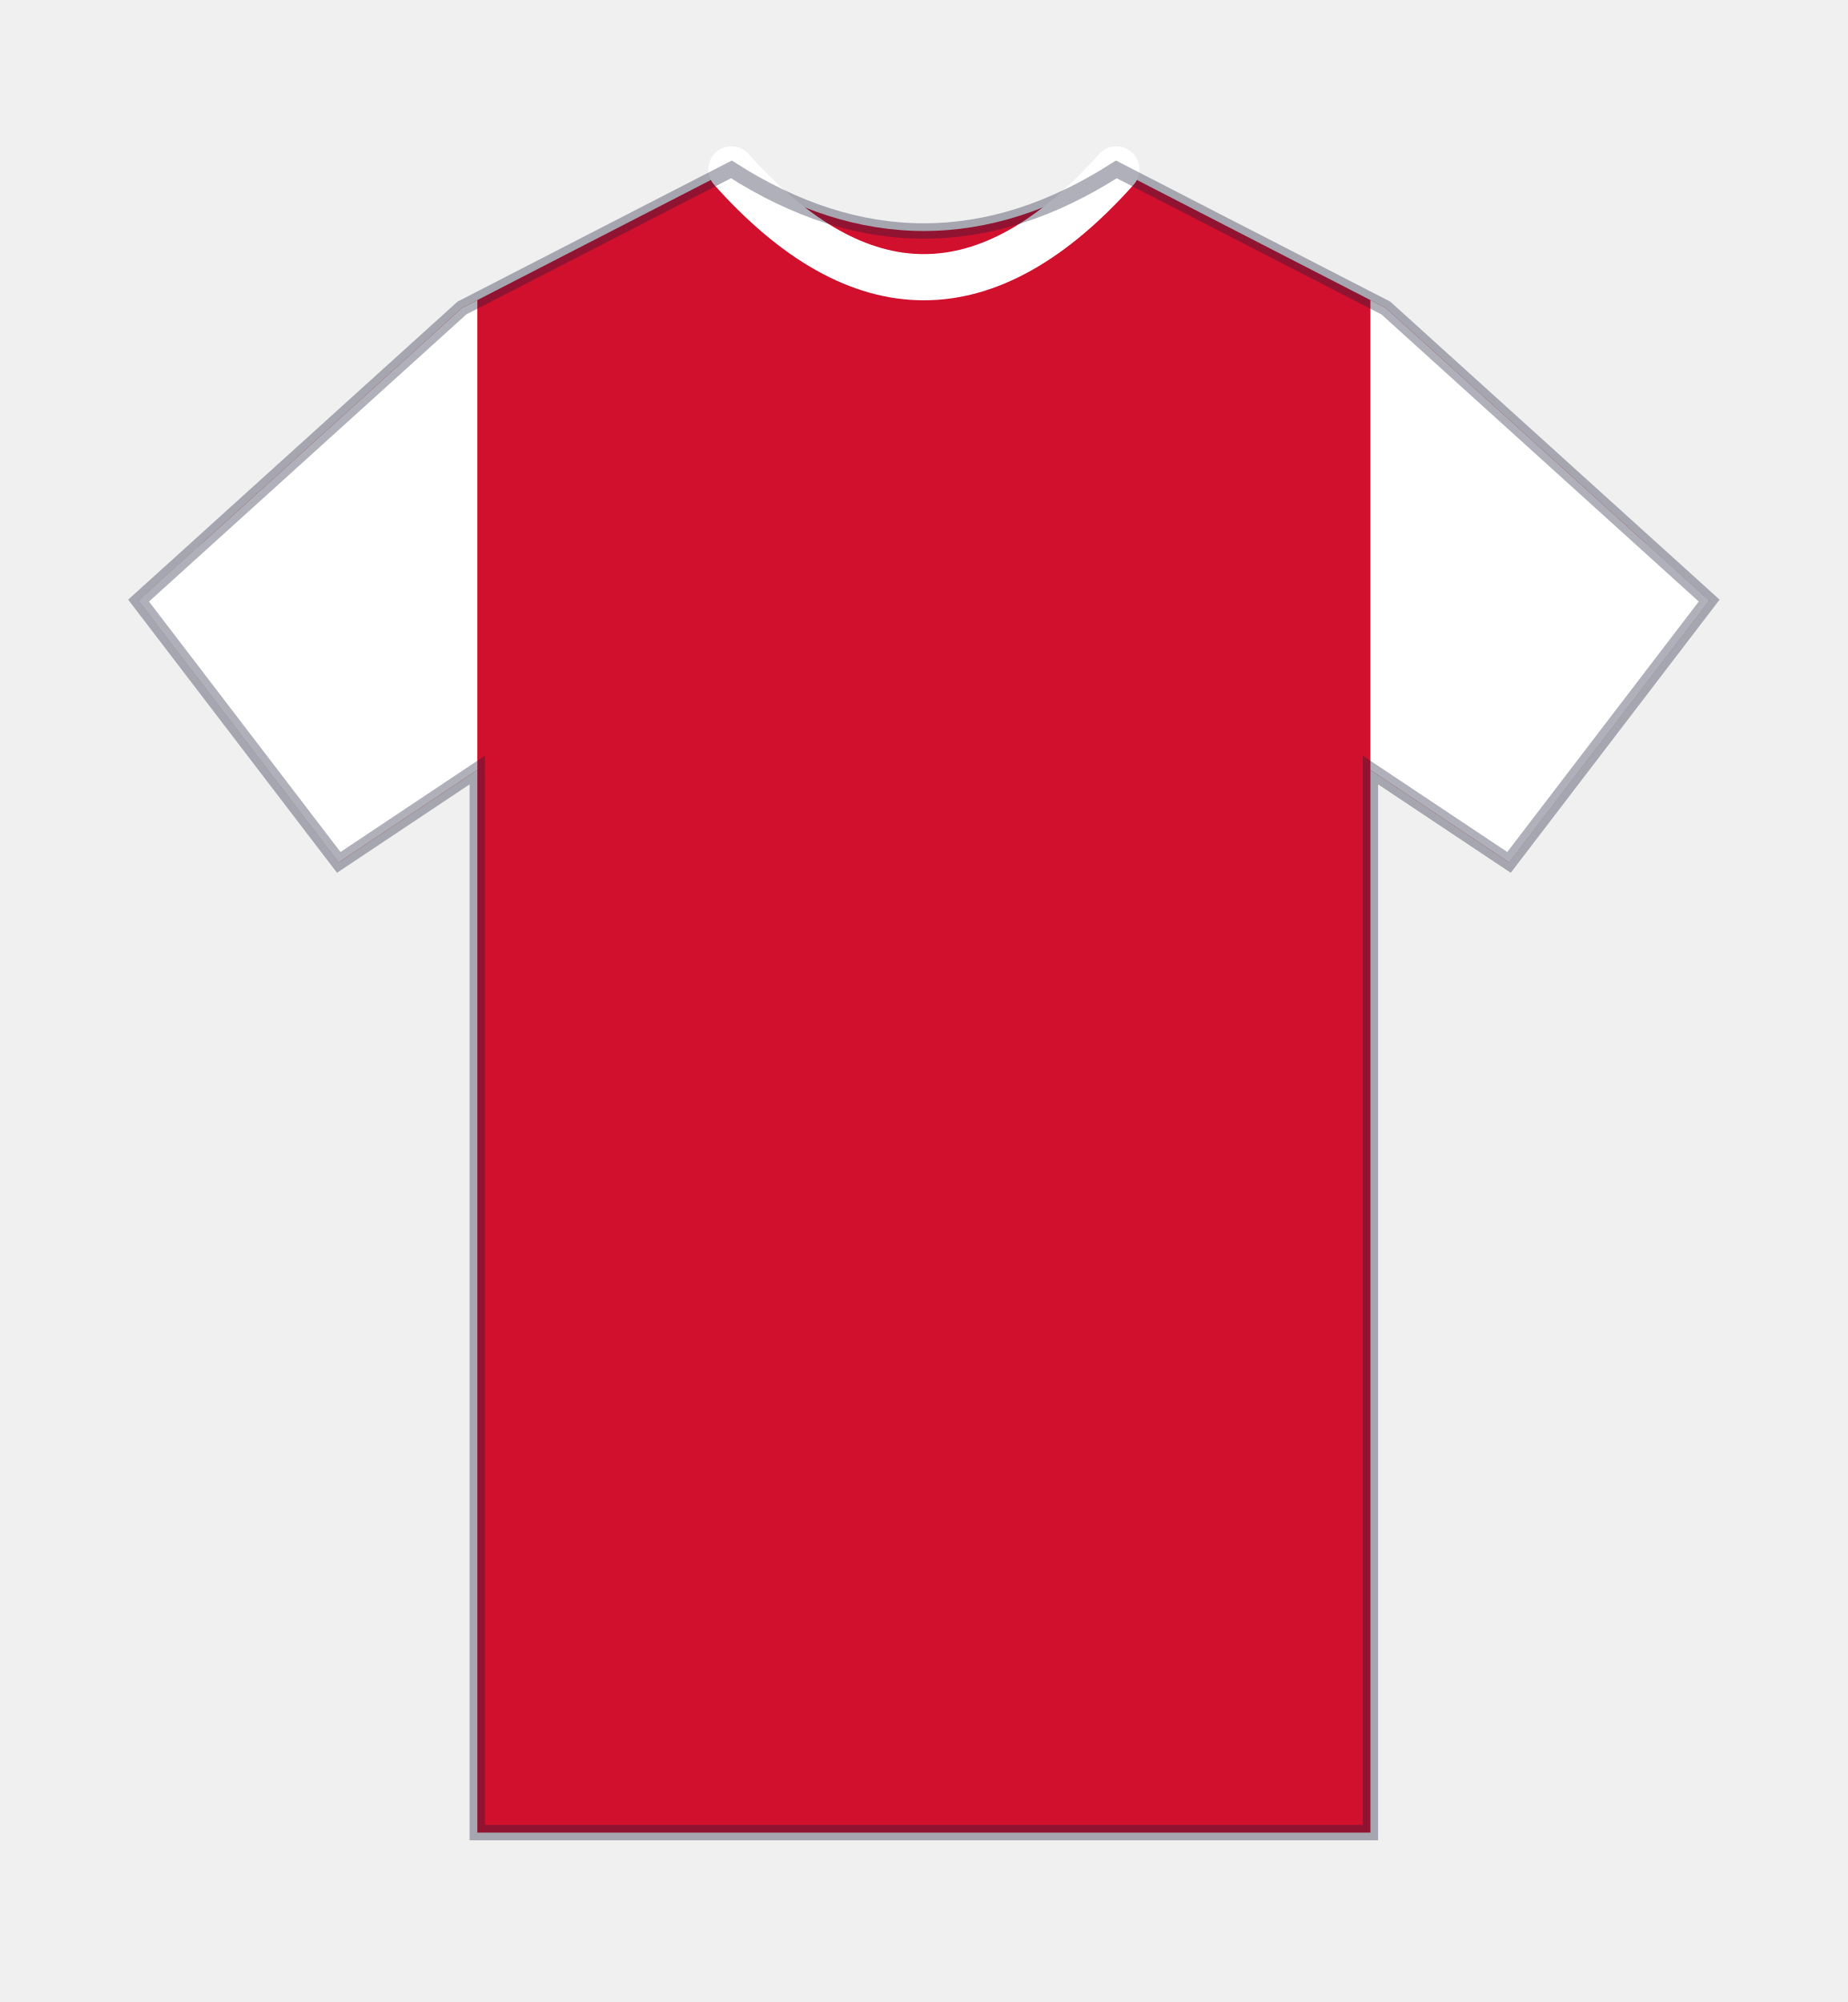
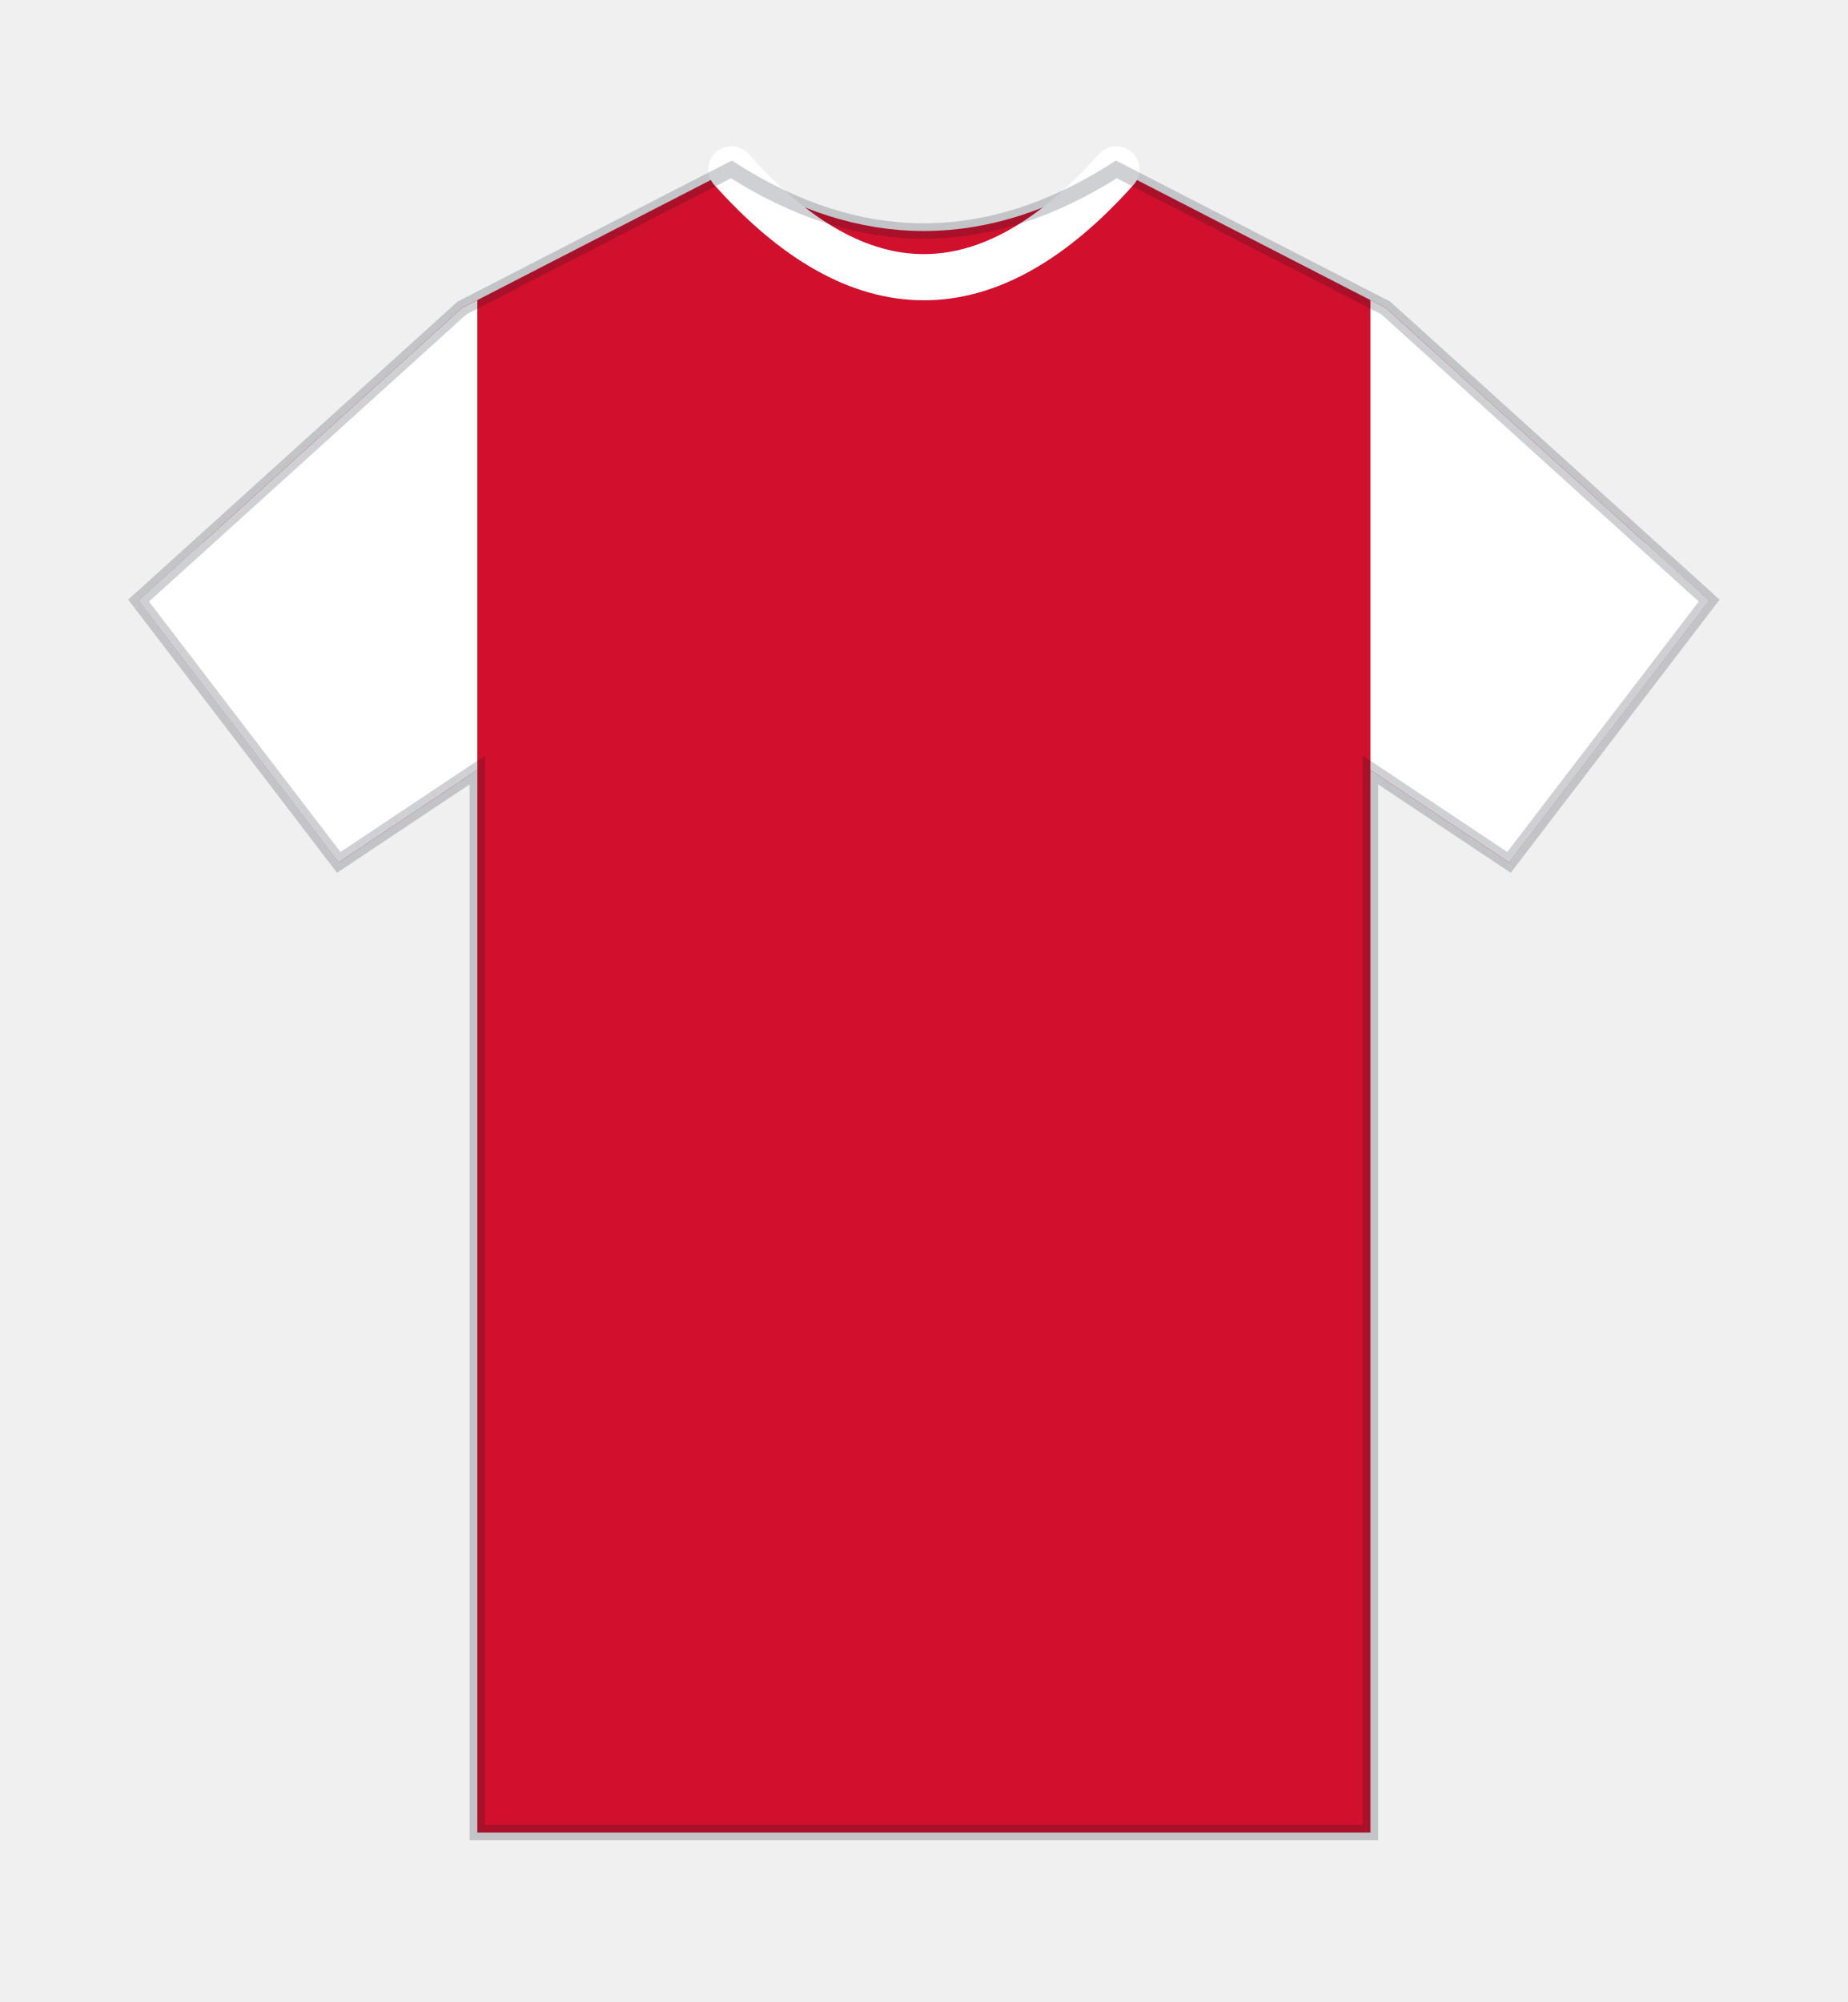
<svg xmlns="http://www.w3.org/2000/svg" viewBox="0 0 240 260" role="img" aria-label="Kit illustration">
  <defs>
    <clipPath id="b">
      <path d="M60 40 L95 22 Q120 38 145 22 L180 40 L222 78 L196 112 L178 100 L178 238 L62 238 L62 100 L44 112 L18 78 Z" />
    </clipPath>
  </defs>
  <rect width="240" height="260" fill="none" />
  <g clip-path="url(#b)">
    <rect width="240" height="260" fill="#d0102c" />
    <path d="M0 0 L62 0 L62 260 L0 260Z M178 0 L240 0 L240 260 L178 260Z" fill="#ffffff" />
    <path d="M18 78 L44 112 L50 104 L26 70Z M222 78 L196 112 L190 104 L214 70Z" fill="#ffffff" />
  </g>
  <path d="M95 22 Q120 50 145 22" fill="none" stroke="#ffffff" stroke-width="6" stroke-linecap="round" />
-   <path d="M60 40 L95 22 Q120 38 145 22 L180 40 L222 78 L196 112 L178 100 L178 238 L62 238 L62 100 L44 112 L18 78 Z" fill="none" stroke="#1b1f3b" stroke-opacity=".35" stroke-width="2" />
+   <path d="M60 40 L95 22 Q120 38 145 22 L180 40 L222 78 L196 112 L178 100 L178 238 L62 238 L62 100 L44 112 L18 78 Z" fill="none" stroke="#111827" stroke-opacity=".2" stroke-width="2" />
</svg>
